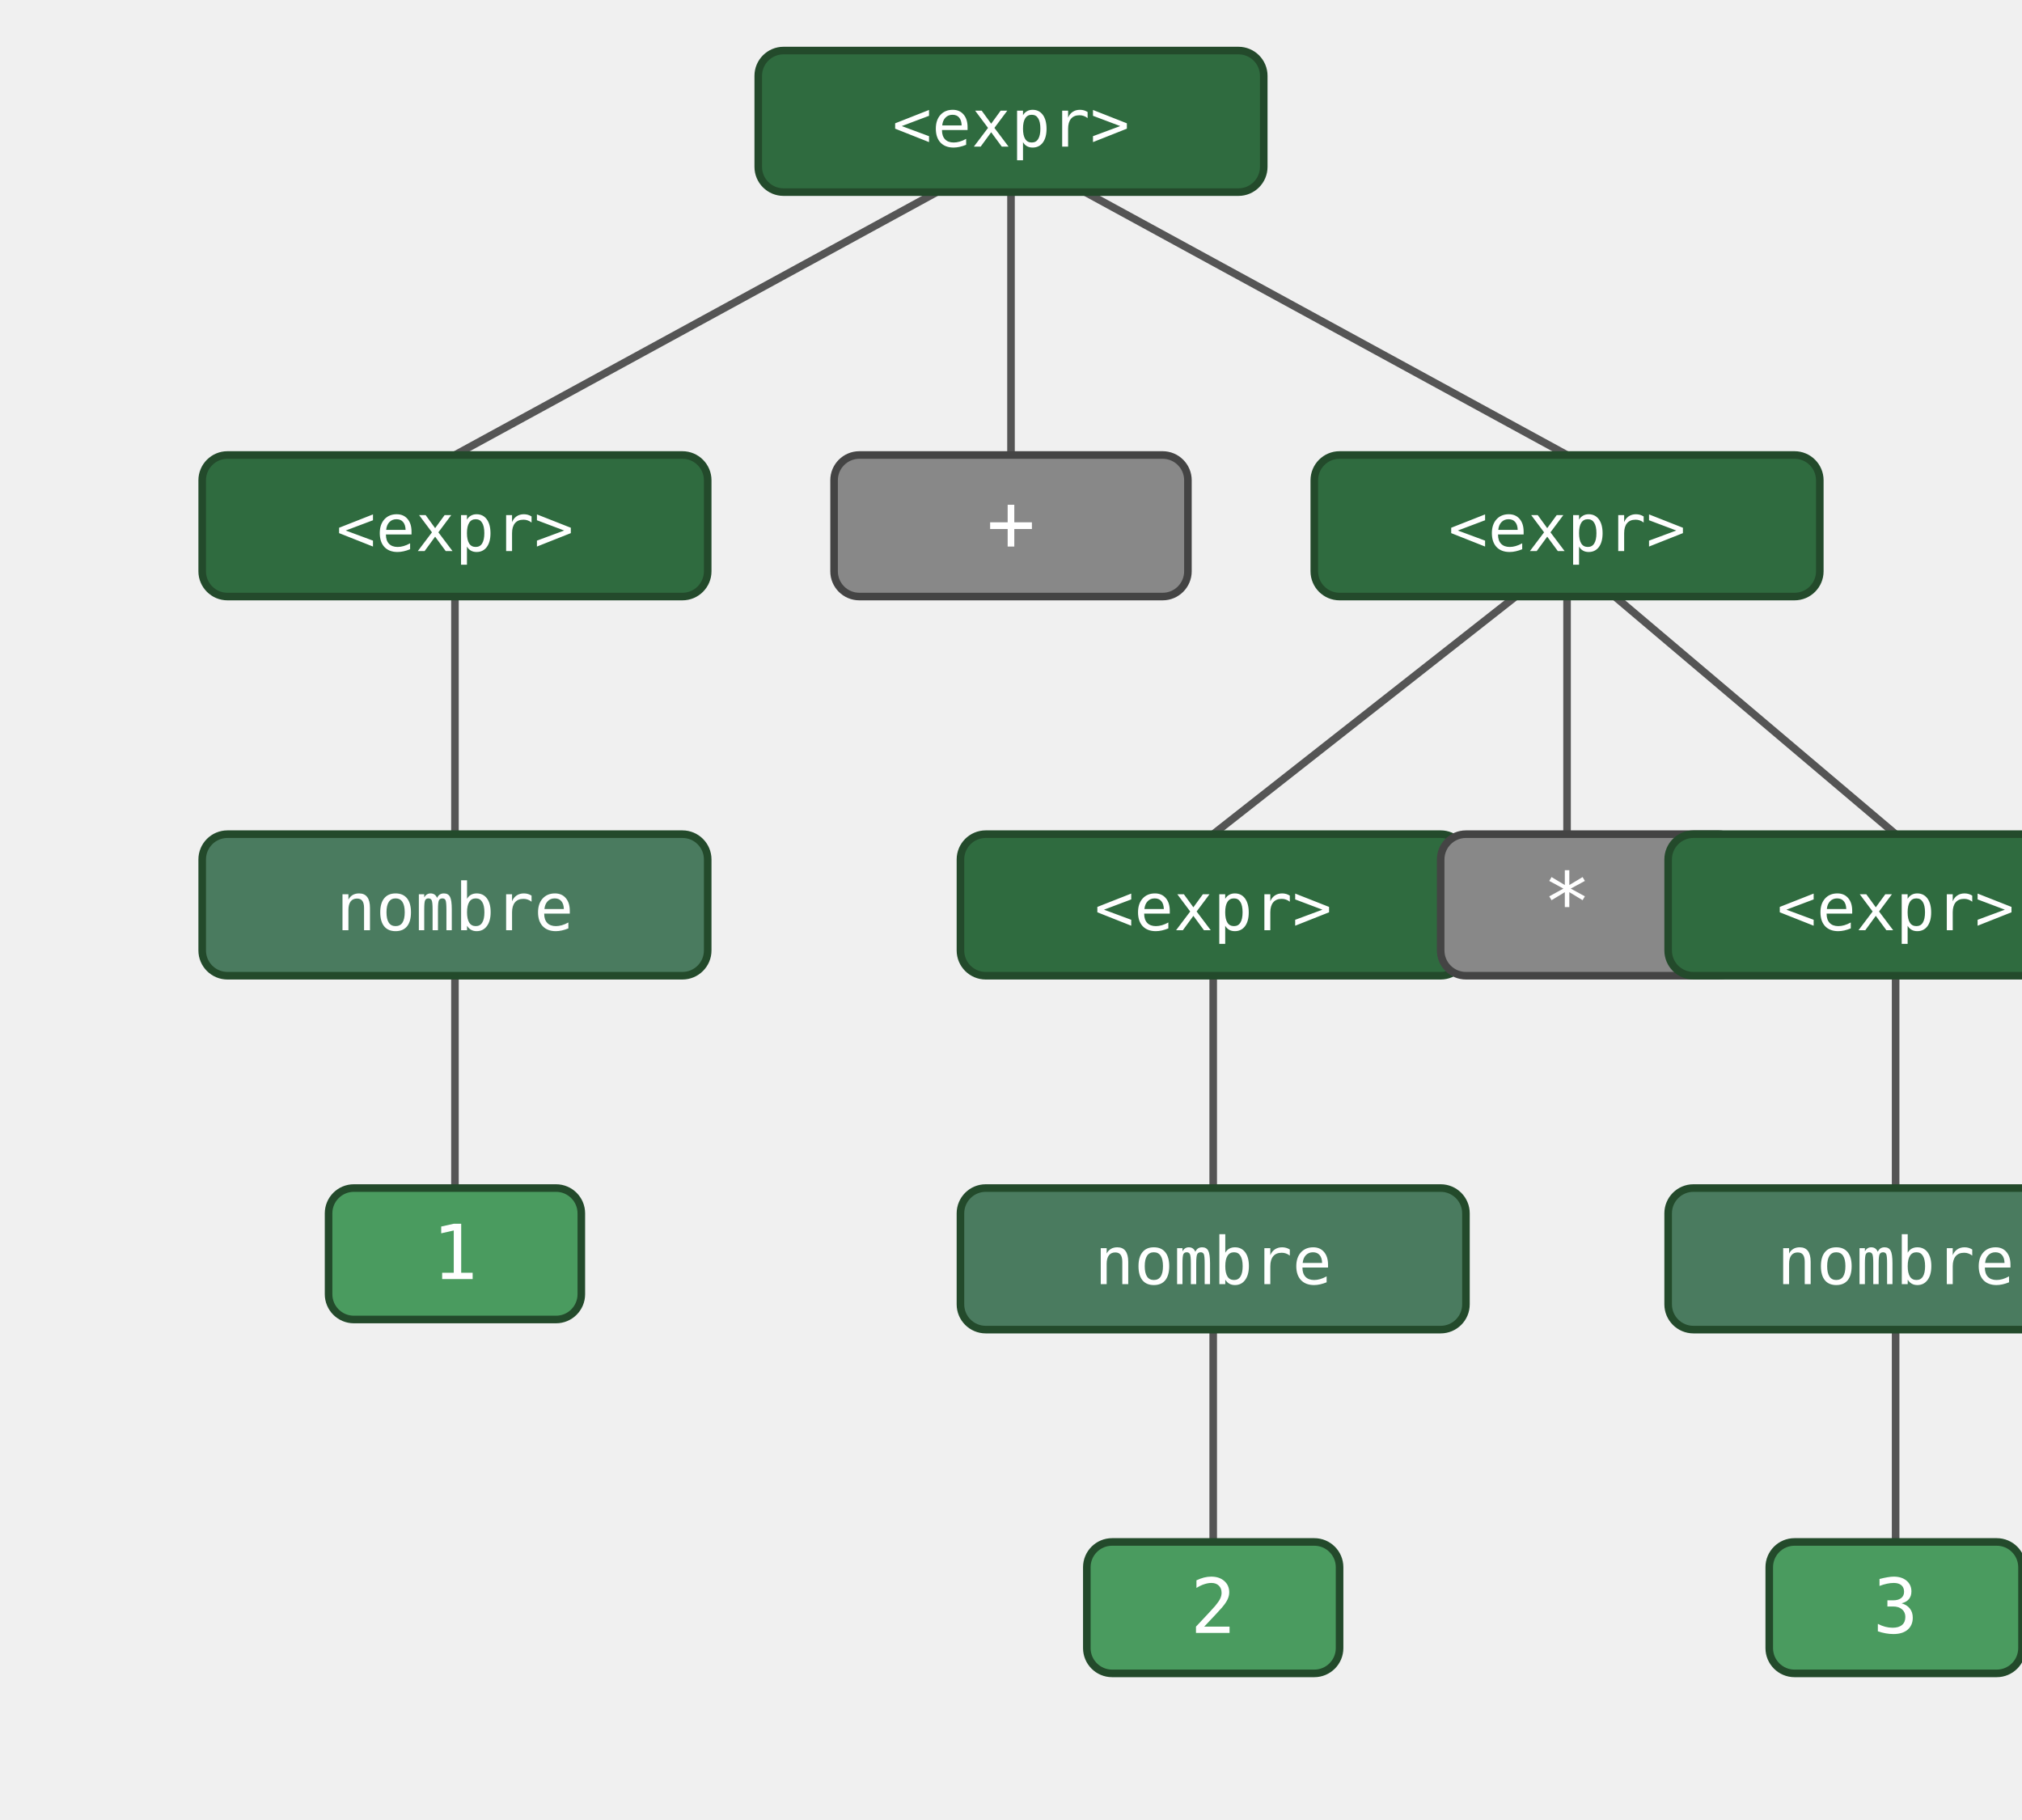
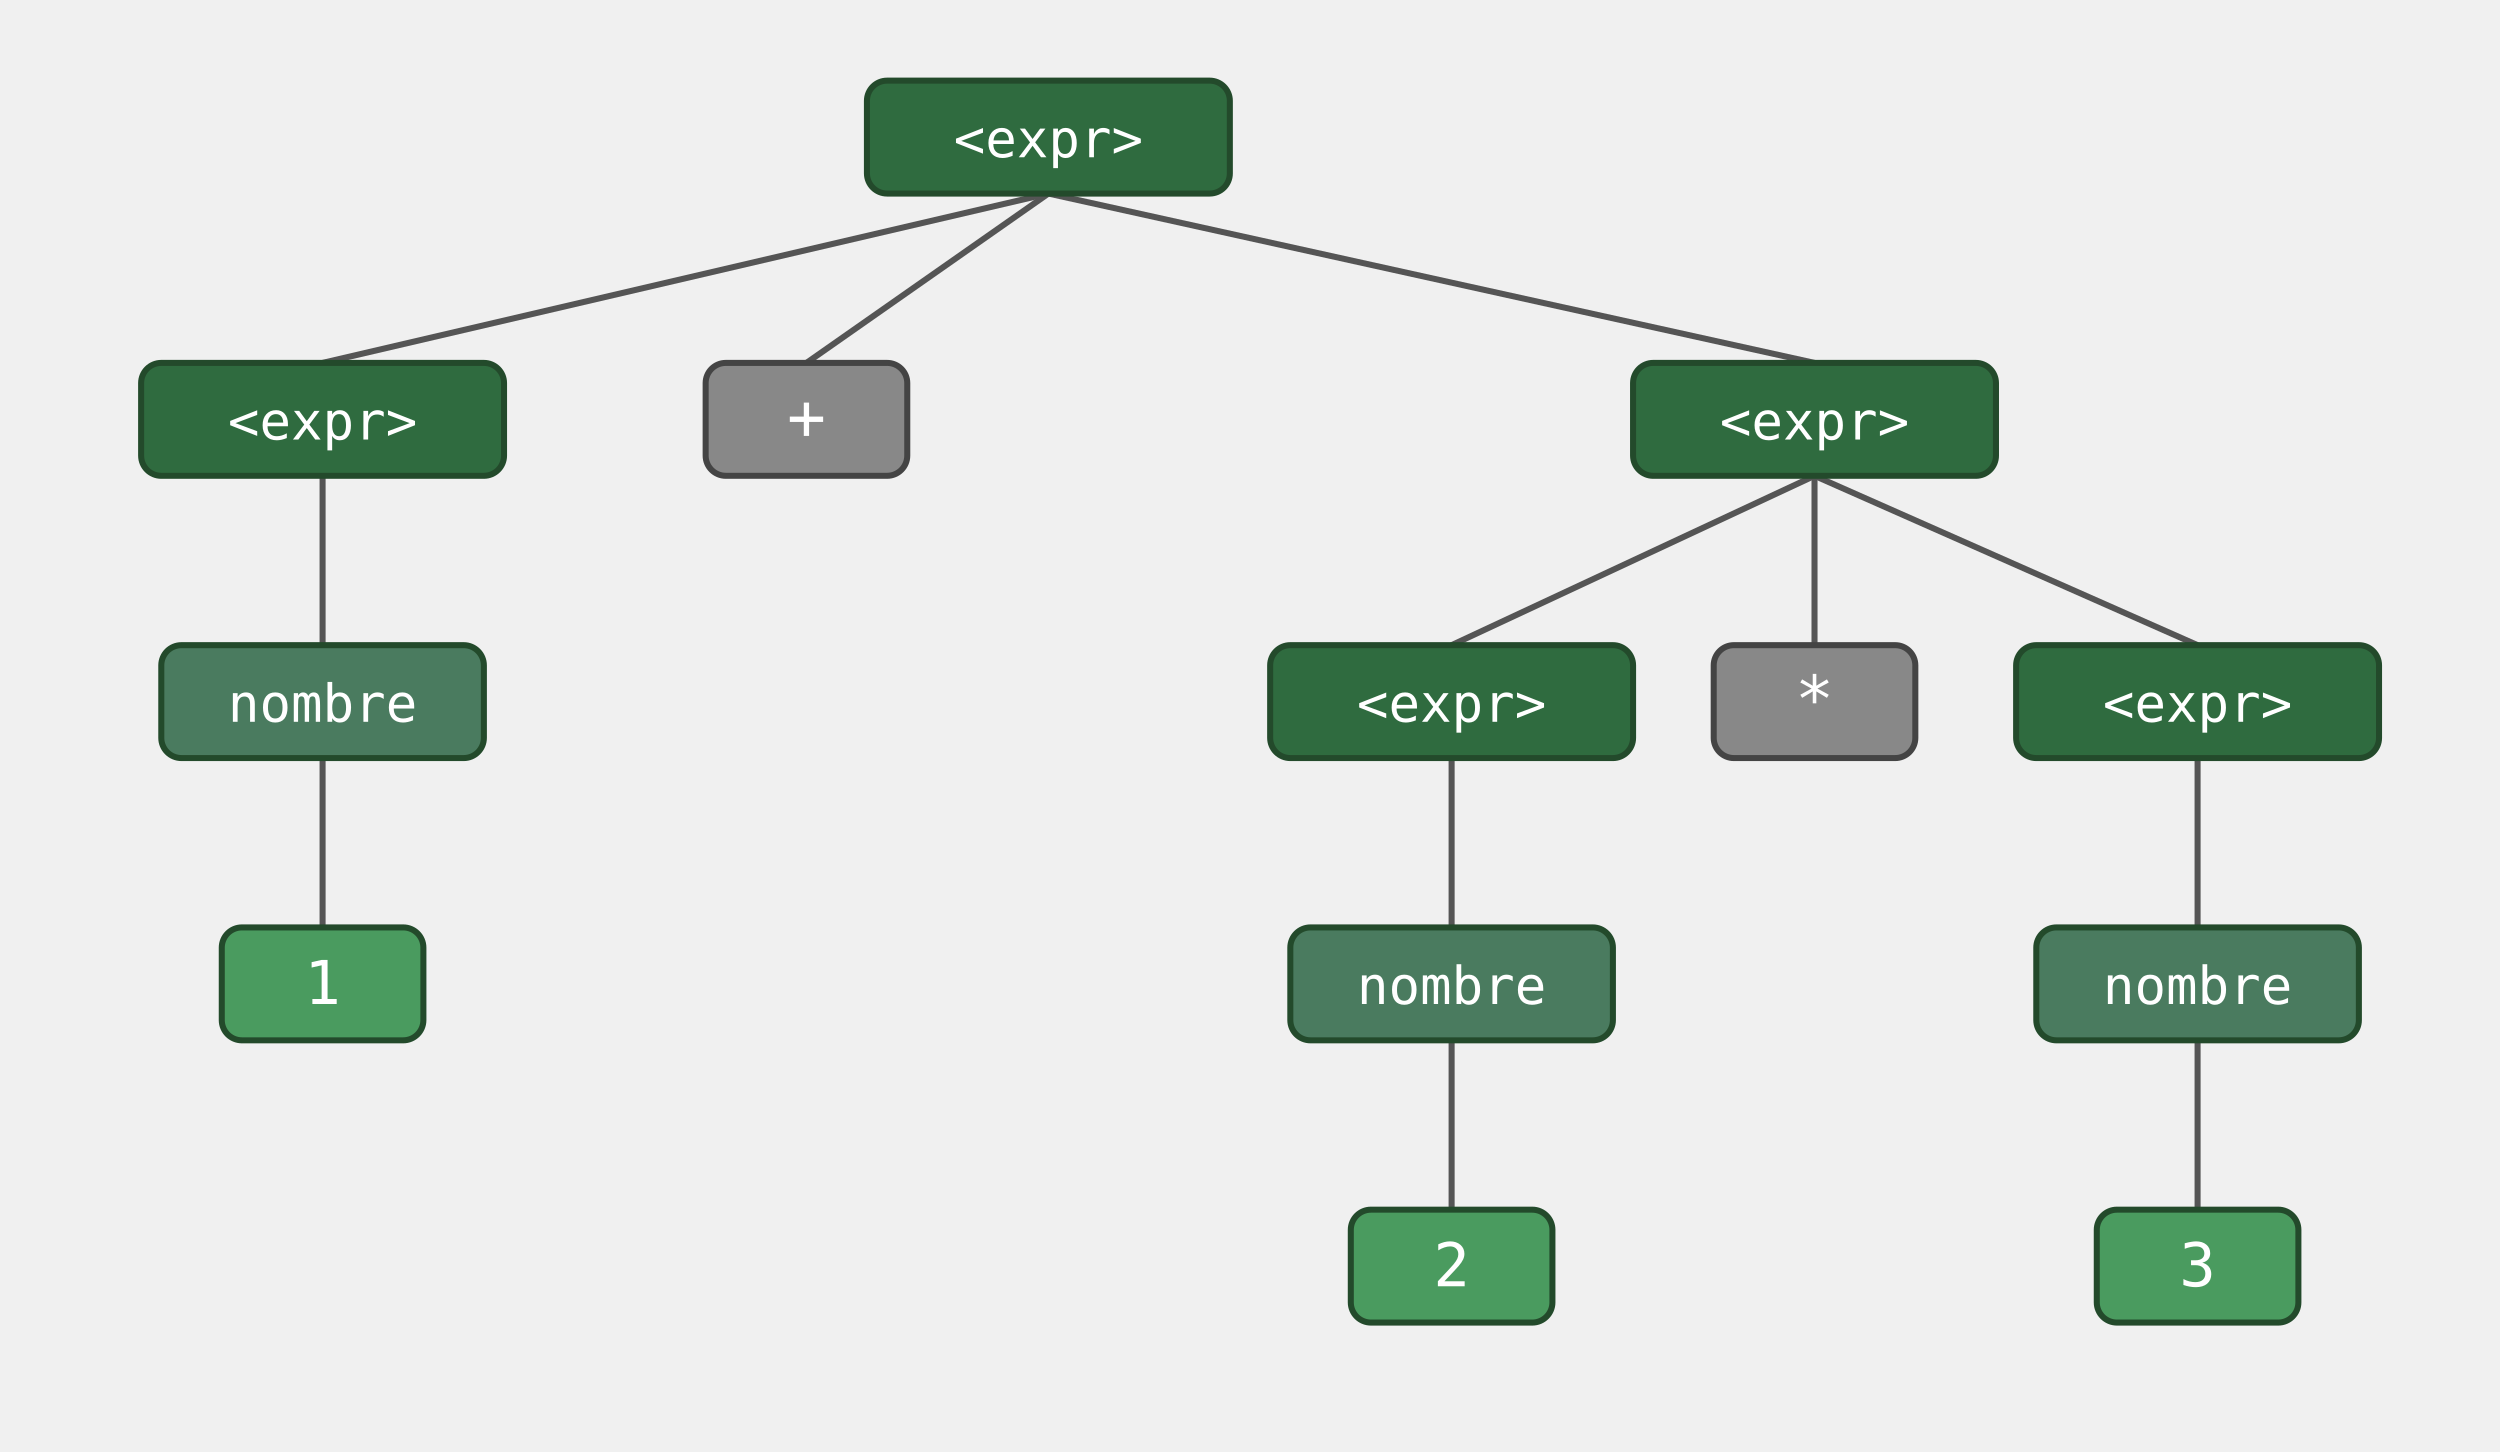
- <svg xmlns="http://www.w3.org/2000/svg" viewBox="0 0 400 360" width="400" height="360">
-   <line x1="200" y1="30" x2="90" y2="90" stroke="#555" stroke-width="1.5" />
-   <line x1="200" y1="30" x2="200" y2="90" stroke="#555" stroke-width="1.5" />
-   <line x1="200" y1="30" x2="310" y2="90" stroke="#555" stroke-width="1.5" />
-   <line x1="90" y1="110" x2="90" y2="165" stroke="#555" stroke-width="1.5" />
-   <line x1="90" y1="185" x2="90" y2="235" stroke="#555" stroke-width="1.5" />
-   <line x1="310" y1="110" x2="240" y2="165" stroke="#555" stroke-width="1.5" />
-   <line x1="310" y1="110" x2="310" y2="165" stroke="#555" stroke-width="1.5" />
-   <line x1="310" y1="110" x2="375" y2="165" stroke="#555" stroke-width="1.5" />
-   <line x1="240" y1="185" x2="240" y2="235" stroke="#555" stroke-width="1.5" />
-   <line x1="240" y1="255" x2="240" y2="305" stroke="#555" stroke-width="1.5" />
-   <line x1="375" y1="185" x2="375" y2="235" stroke="#555" stroke-width="1.5" />
-   <line x1="375" y1="255" x2="375" y2="305" stroke="#555" stroke-width="1.5" />
-   <rect x="150" y="10" width="100" height="28" rx="5" fill="#2f6b3f" stroke="#234a2b" stroke-width="1.5" />
-   <text x="200" y="29" text-anchor="middle" font-family="monospace" font-size="13" fill="white">&lt;expr&gt;</text>
-   <rect x="40" y="90" width="100" height="28" rx="5" fill="#2f6b3f" stroke="#234a2b" stroke-width="1.5" />
-   <text x="90" y="109" text-anchor="middle" font-family="monospace" font-size="13" fill="white">&lt;expr&gt;</text>
-   <rect x="165" y="90" width="70" height="28" rx="5" fill="#888" stroke="#444" stroke-width="1.5" />
+ <svg xmlns="http://www.w3.org/2000/svg" viewBox="0 0 620 360" width="620" height="360">
+   <line x1="260" y1="48" x2="80" y2="90" stroke="#555" stroke-width="1.5" />
+   <line x1="260" y1="48" x2="200" y2="90" stroke="#555" stroke-width="1.5" />
+   <line x1="260" y1="48" x2="450" y2="90" stroke="#555" stroke-width="1.5" />
+   <line x1="80" y1="118" x2="80" y2="160" stroke="#555" stroke-width="1.5" />
+   <line x1="450" y1="118" x2="360" y2="160" stroke="#555" stroke-width="1.5" />
+   <line x1="450" y1="118" x2="450" y2="160" stroke="#555" stroke-width="1.5" />
+   <line x1="450" y1="118" x2="545" y2="160" stroke="#555" stroke-width="1.5" />
+   <line x1="80" y1="188" x2="80" y2="230" stroke="#555" stroke-width="1.5" />
+   <line x1="360" y1="188" x2="360" y2="230" stroke="#555" stroke-width="1.5" />
+   <line x1="545" y1="188" x2="545" y2="230" stroke="#555" stroke-width="1.5" />
+   <line x1="360" y1="258" x2="360" y2="300" stroke="#555" stroke-width="1.5" />
+   <line x1="545" y1="258" x2="545" y2="300" stroke="#555" stroke-width="1.5" />
+   <rect x="215" y="20" width="90" height="28" rx="5" fill="#2f6b3f" stroke="#234a2b" stroke-width="1.5" />
+   <text x="260" y="39" text-anchor="middle" font-family="monospace" font-size="13" fill="white">&lt;expr&gt;</text>
+   <rect x="35" y="90" width="90" height="28" rx="5" fill="#2f6b3f" stroke="#234a2b" stroke-width="1.5" />
+   <text x="80" y="109" text-anchor="middle" font-family="monospace" font-size="13" fill="white">&lt;expr&gt;</text>
+   <rect x="175" y="90" width="50" height="28" rx="5" fill="#888" stroke="#444" stroke-width="1.5" />
  <text x="200" y="109" text-anchor="middle" font-family="monospace" font-size="16" fill="white">+</text>
-   <rect x="260" y="90" width="100" height="28" rx="5" fill="#2f6b3f" stroke="#234a2b" stroke-width="1.5" />
-   <text x="310" y="109" text-anchor="middle" font-family="monospace" font-size="13" fill="white">&lt;expr&gt;</text>
-   <rect x="40" y="165" width="100" height="28" rx="5" fill="#4a7b5f" stroke="#234a2b" stroke-width="1.5" />
-   <text x="90" y="184" text-anchor="middle" font-family="monospace" font-size="13" fill="white">nombre</text>
-   <rect x="65" y="235" width="50" height="26" rx="5" fill="#4a9b5f" stroke="#234a2b" stroke-width="1.5" />
-   <text x="90" y="253" text-anchor="middle" font-family="monospace" font-size="15" fill="white">1</text>
-   <rect x="190" y="165" width="100" height="28" rx="5" fill="#2f6b3f" stroke="#234a2b" stroke-width="1.5" />
-   <text x="240" y="184" text-anchor="middle" font-family="monospace" font-size="13" fill="white">&lt;expr&gt;</text>
-   <rect x="285" y="165" width="60" height="28" rx="5" fill="#888" stroke="#444" stroke-width="1.5" />
-   <text x="310" y="184" text-anchor="middle" font-family="monospace" font-size="16" fill="white">*</text>
-   <rect x="330" y="165" width="90" height="28" rx="5" fill="#2f6b3f" stroke="#234a2b" stroke-width="1.5" />
-   <text x="375" y="184" text-anchor="middle" font-family="monospace" font-size="13" fill="white">&lt;expr&gt;</text>
-   <rect x="190" y="235" width="100" height="28" rx="5" fill="#4a7b5f" stroke="#234a2b" stroke-width="1.5" />
-   <text x="240" y="254" text-anchor="middle" font-family="monospace" font-size="13" fill="white">nombre</text>
-   <rect x="215" y="305" width="50" height="26" rx="5" fill="#4a9b5f" stroke="#234a2b" stroke-width="1.5" />
-   <text x="240" y="323" text-anchor="middle" font-family="monospace" font-size="15" fill="white">2</text>
-   <rect x="330" y="235" width="90" height="28" rx="5" fill="#4a7b5f" stroke="#234a2b" stroke-width="1.5" />
-   <text x="375" y="254" text-anchor="middle" font-family="monospace" font-size="13" fill="white">nombre</text>
-   <rect x="350" y="305" width="50" height="26" rx="5" fill="#4a9b5f" stroke="#234a2b" stroke-width="1.5" />
-   <text x="375" y="323" text-anchor="middle" font-family="monospace" font-size="15" fill="white">3</text>
+   <rect x="405" y="90" width="90" height="28" rx="5" fill="#2f6b3f" stroke="#234a2b" stroke-width="1.5" />
+   <text x="450" y="109" text-anchor="middle" font-family="monospace" font-size="13" fill="white">&lt;expr&gt;</text>
+   <rect x="40" y="160" width="80" height="28" rx="5" fill="#4a7b5f" stroke="#234a2b" stroke-width="1.5" />
+   <text x="80" y="179" text-anchor="middle" font-family="monospace" font-size="13" fill="white">nombre</text>
+   <rect x="315" y="160" width="90" height="28" rx="5" fill="#2f6b3f" stroke="#234a2b" stroke-width="1.5" />
+   <text x="360" y="179" text-anchor="middle" font-family="monospace" font-size="13" fill="white">&lt;expr&gt;</text>
+   <rect x="425" y="160" width="50" height="28" rx="5" fill="#888" stroke="#444" stroke-width="1.5" />
+   <text x="450" y="179" text-anchor="middle" font-family="monospace" font-size="16" fill="white">*</text>
+   <rect x="500" y="160" width="90" height="28" rx="5" fill="#2f6b3f" stroke="#234a2b" stroke-width="1.5" />
+   <text x="545" y="179" text-anchor="middle" font-family="monospace" font-size="13" fill="white">&lt;expr&gt;</text>
+   <rect x="55" y="230" width="50" height="28" rx="5" fill="#4a9b5f" stroke="#234a2b" stroke-width="1.5" />
+   <text x="80" y="249" text-anchor="middle" font-family="monospace" font-size="15" fill="white">1</text>
+   <rect x="320" y="230" width="80" height="28" rx="5" fill="#4a7b5f" stroke="#234a2b" stroke-width="1.5" />
+   <text x="360" y="249" text-anchor="middle" font-family="monospace" font-size="13" fill="white">nombre</text>
+   <rect x="505" y="230" width="80" height="28" rx="5" fill="#4a7b5f" stroke="#234a2b" stroke-width="1.5" />
+   <text x="545" y="249" text-anchor="middle" font-family="monospace" font-size="13" fill="white">nombre</text>
+   <rect x="335" y="300" width="50" height="28" rx="5" fill="#4a9b5f" stroke="#234a2b" stroke-width="1.5" />
+   <text x="360" y="319" text-anchor="middle" font-family="monospace" font-size="15" fill="white">2</text>
+   <rect x="520" y="300" width="50" height="28" rx="5" fill="#4a9b5f" stroke="#234a2b" stroke-width="1.5" />
+   <text x="545" y="319" text-anchor="middle" font-family="monospace" font-size="15" fill="white">3</text>
</svg>
